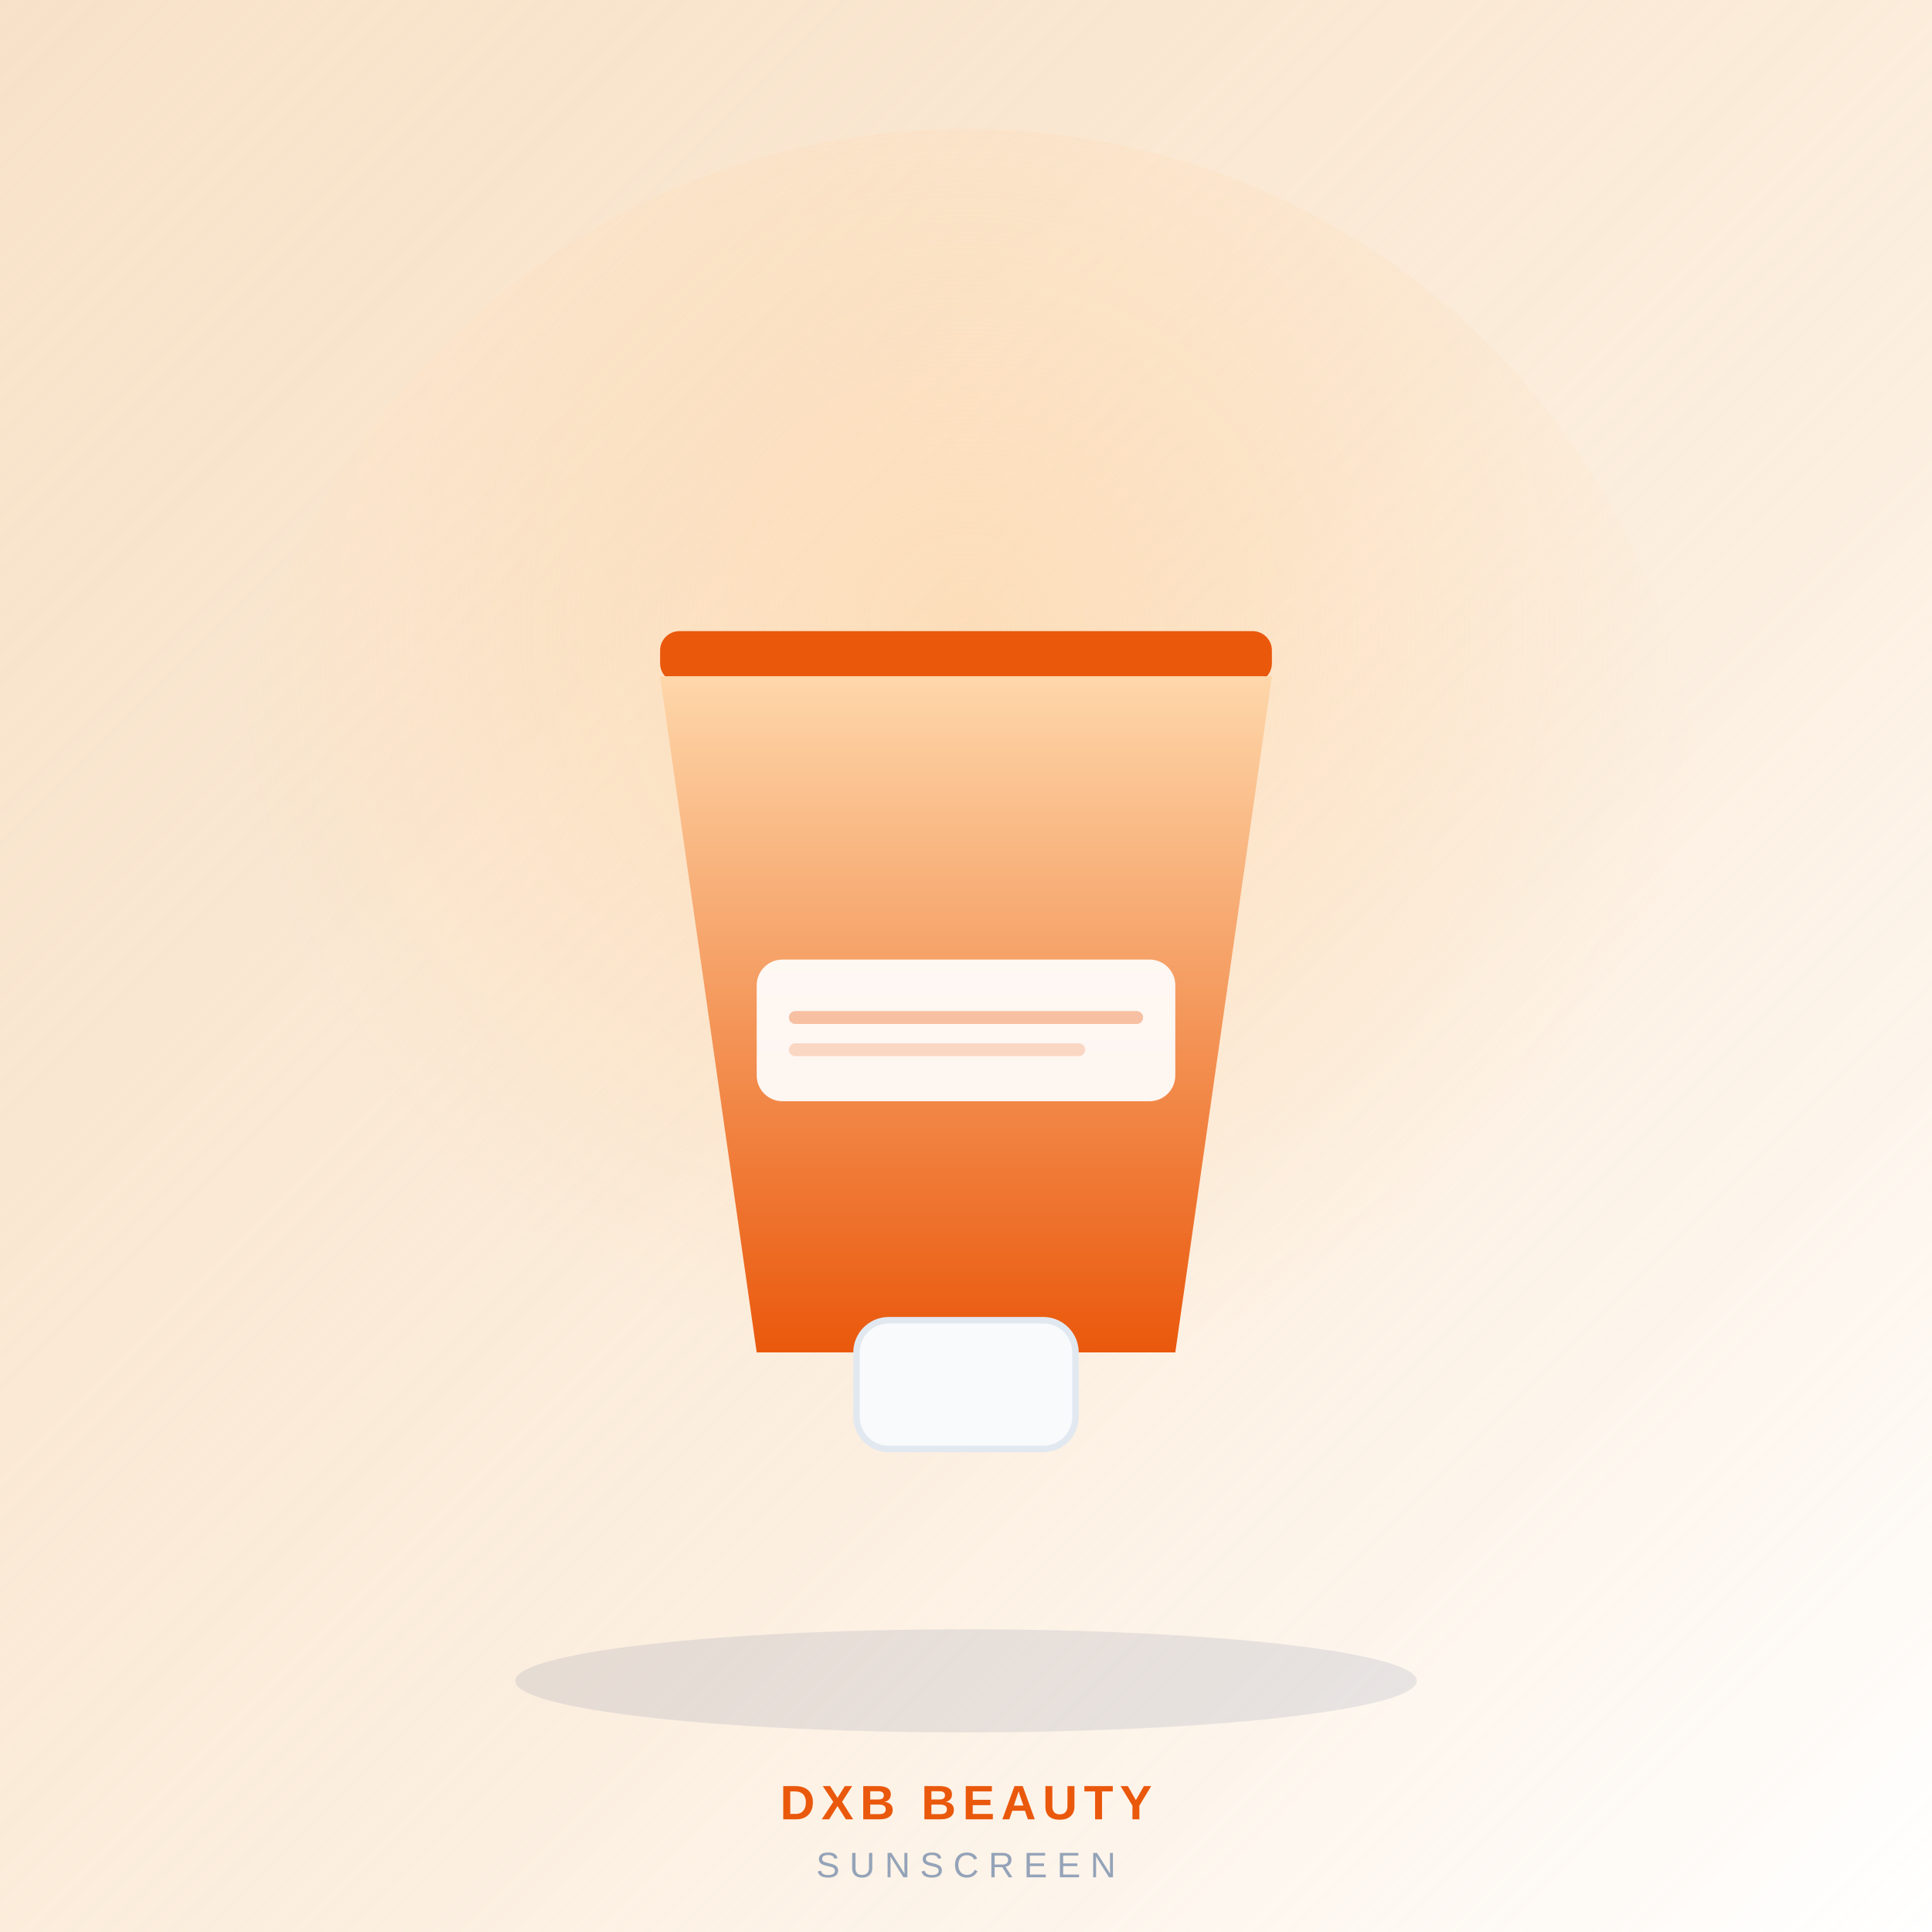
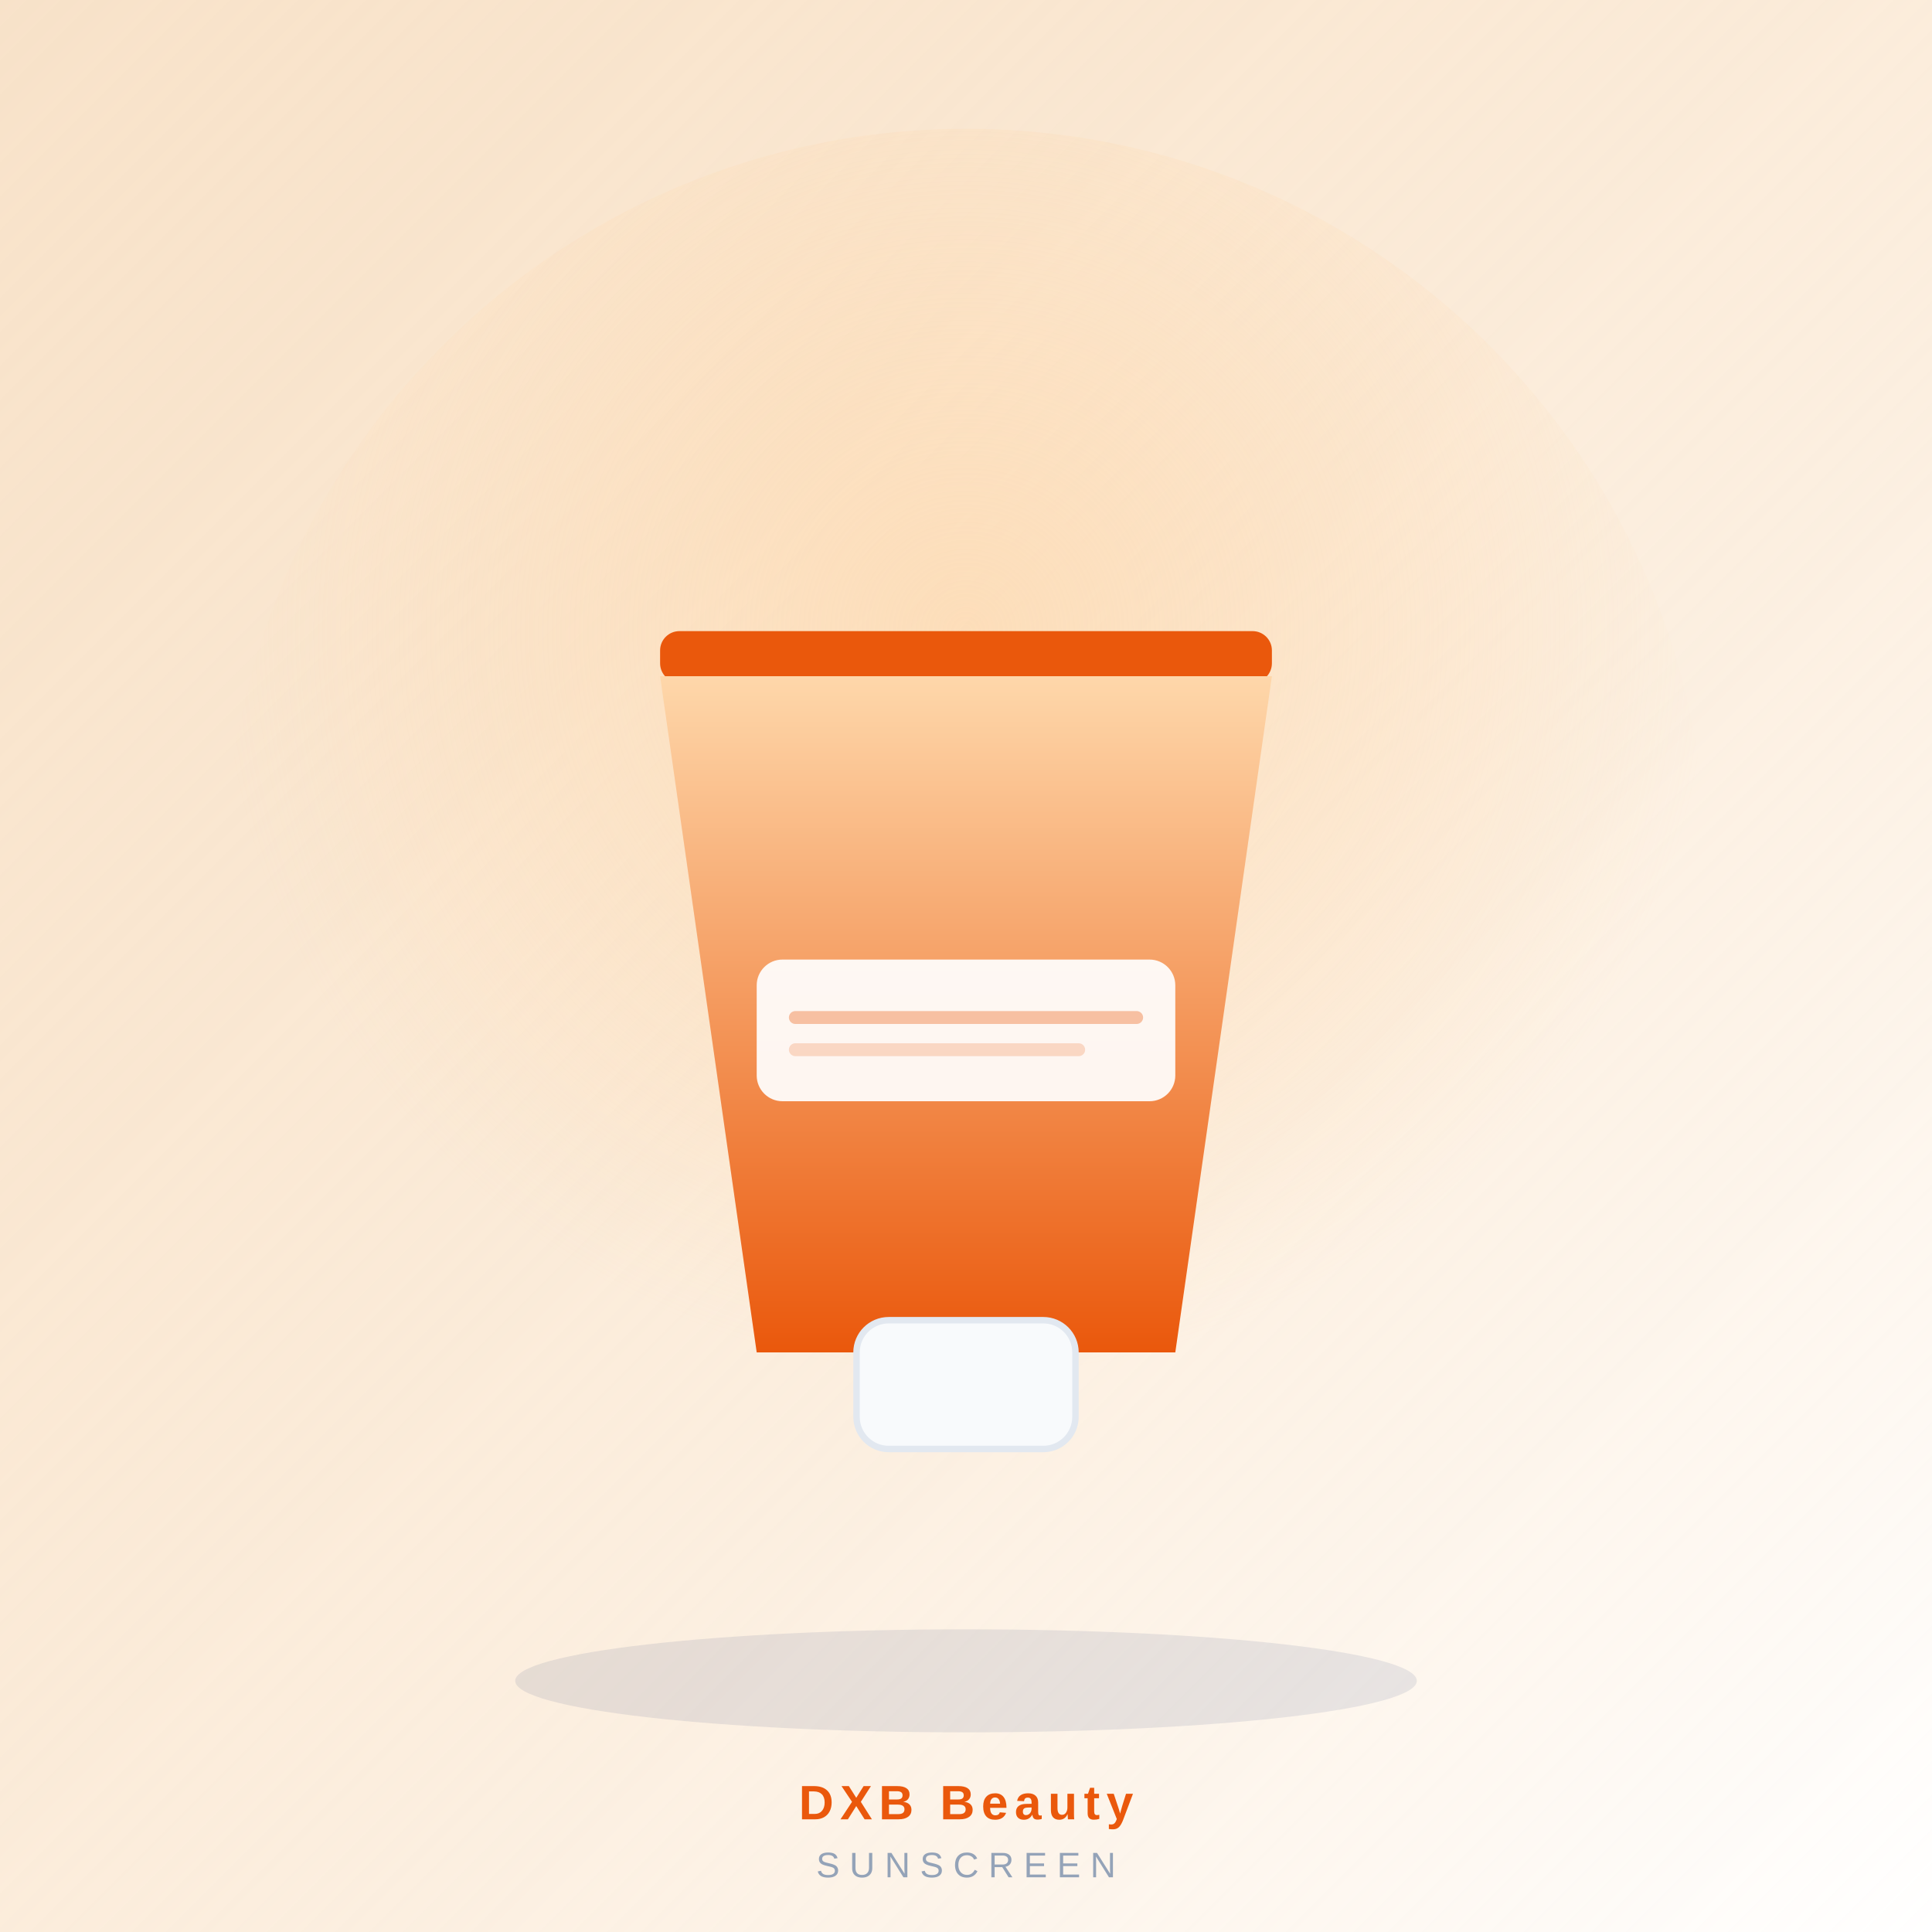
<svg xmlns="http://www.w3.org/2000/svg" width="600" height="600" viewBox="0 0 600 600">
  <defs>
    <linearGradient id="bg" x1="0" y1="0" x2="1" y2="1">
      <stop offset="0%" stop-color="#fed7aa" stop-opacity="0.55" />
      <stop offset="100%" stop-color="#ffffff" />
    </linearGradient>
    <linearGradient id="body" x1="0" y1="0" x2="0" y2="1">
      <stop offset="0%" stop-color="#fed7aa" />
      <stop offset="100%" stop-color="#ea580c" />
    </linearGradient>
    <radialGradient id="spot" cx="50%" cy="34%" r="50%">
      <stop offset="0%" stop-color="#fed7aa" stop-opacity="0.65" />
      <stop offset="100%" stop-color="#fed7aa" stop-opacity="0" />
    </radialGradient>
  </defs>
  <rect width="600" height="600" fill="url(#bg)" />
  <ellipse cx="300" cy="270" rx="230" ry="230" fill="url(#spot)" />
  <ellipse cx="300" cy="522" rx="140" ry="16" fill="#0f2064" opacity="0.09" />
  <rect x="205" y="196" width="190" height="16" rx="6" fill="#ea580c" />
  <polygon points="205,210 395,210 365,420 235,420" fill="url(#body)" />
  <rect x="235" y="298" width="130" height="44" rx="8" fill="#ffffff" opacity="0.92" />
  <rect x="245" y="314" width="110" height="4" rx="2" fill="#ea580c" opacity="0.35" />
  <rect x="245" y="324" width="92" height="4" rx="2" fill="#ea580c" opacity="0.2" />
  <rect x="266" y="410" width="68" height="40" rx="10" fill="#f8fafc" stroke="#e2e8f0" stroke-width="2" />
-   <text x="300" y="565" text-anchor="middle" font-family="Arial, sans-serif" font-size="15" font-weight="700" letter-spacing="2" fill="#ea580c">DXB BEAUTY</text>
+   <text x="300" y="565" text-anchor="middle" font-family="Arial, sans-serif" font-size="15" font-weight="700" letter-spacing="2" fill="#ea580c">DXB Beauty</text>
  <text x="300" y="583" text-anchor="middle" font-family="Arial, sans-serif" font-size="11" letter-spacing="3" fill="#94a3b8">SUNSCREEN</text>
</svg>
